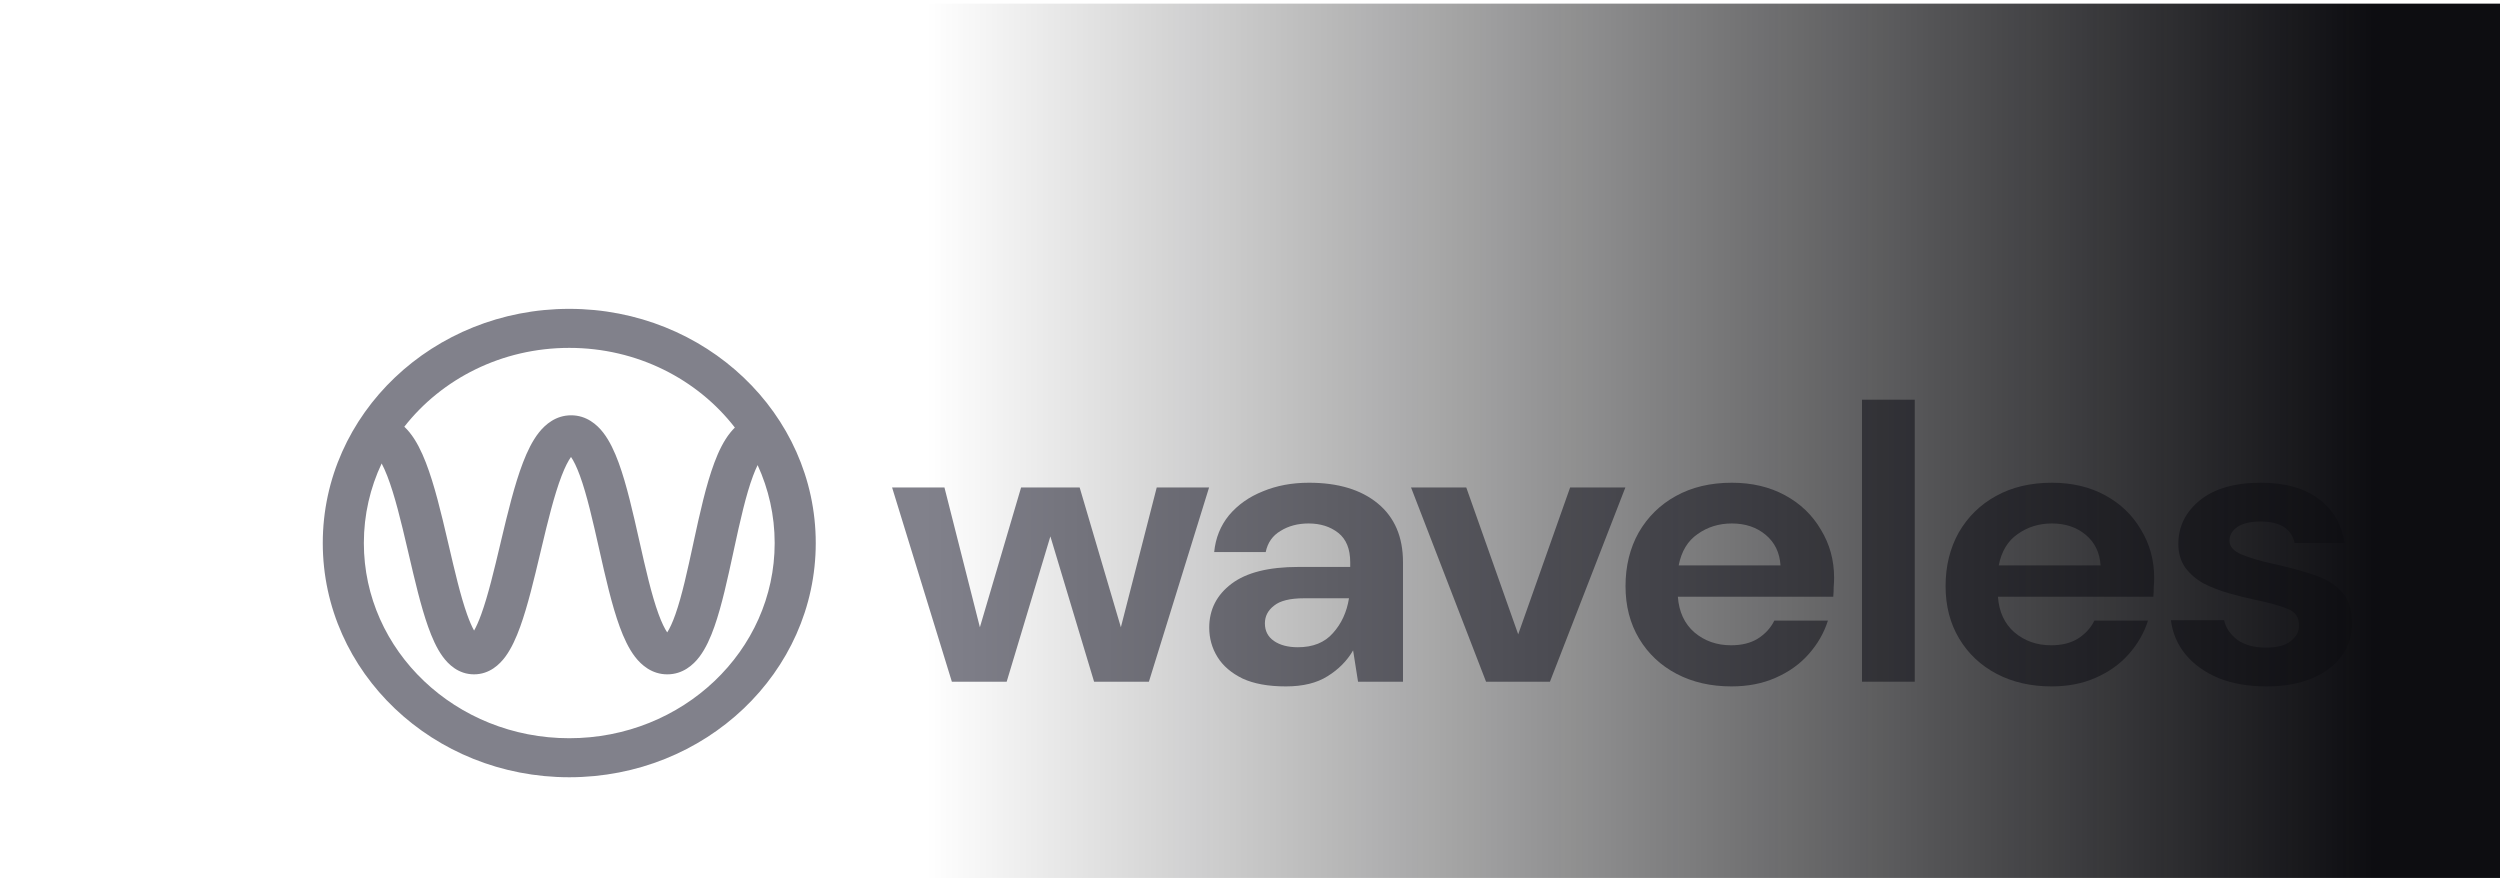
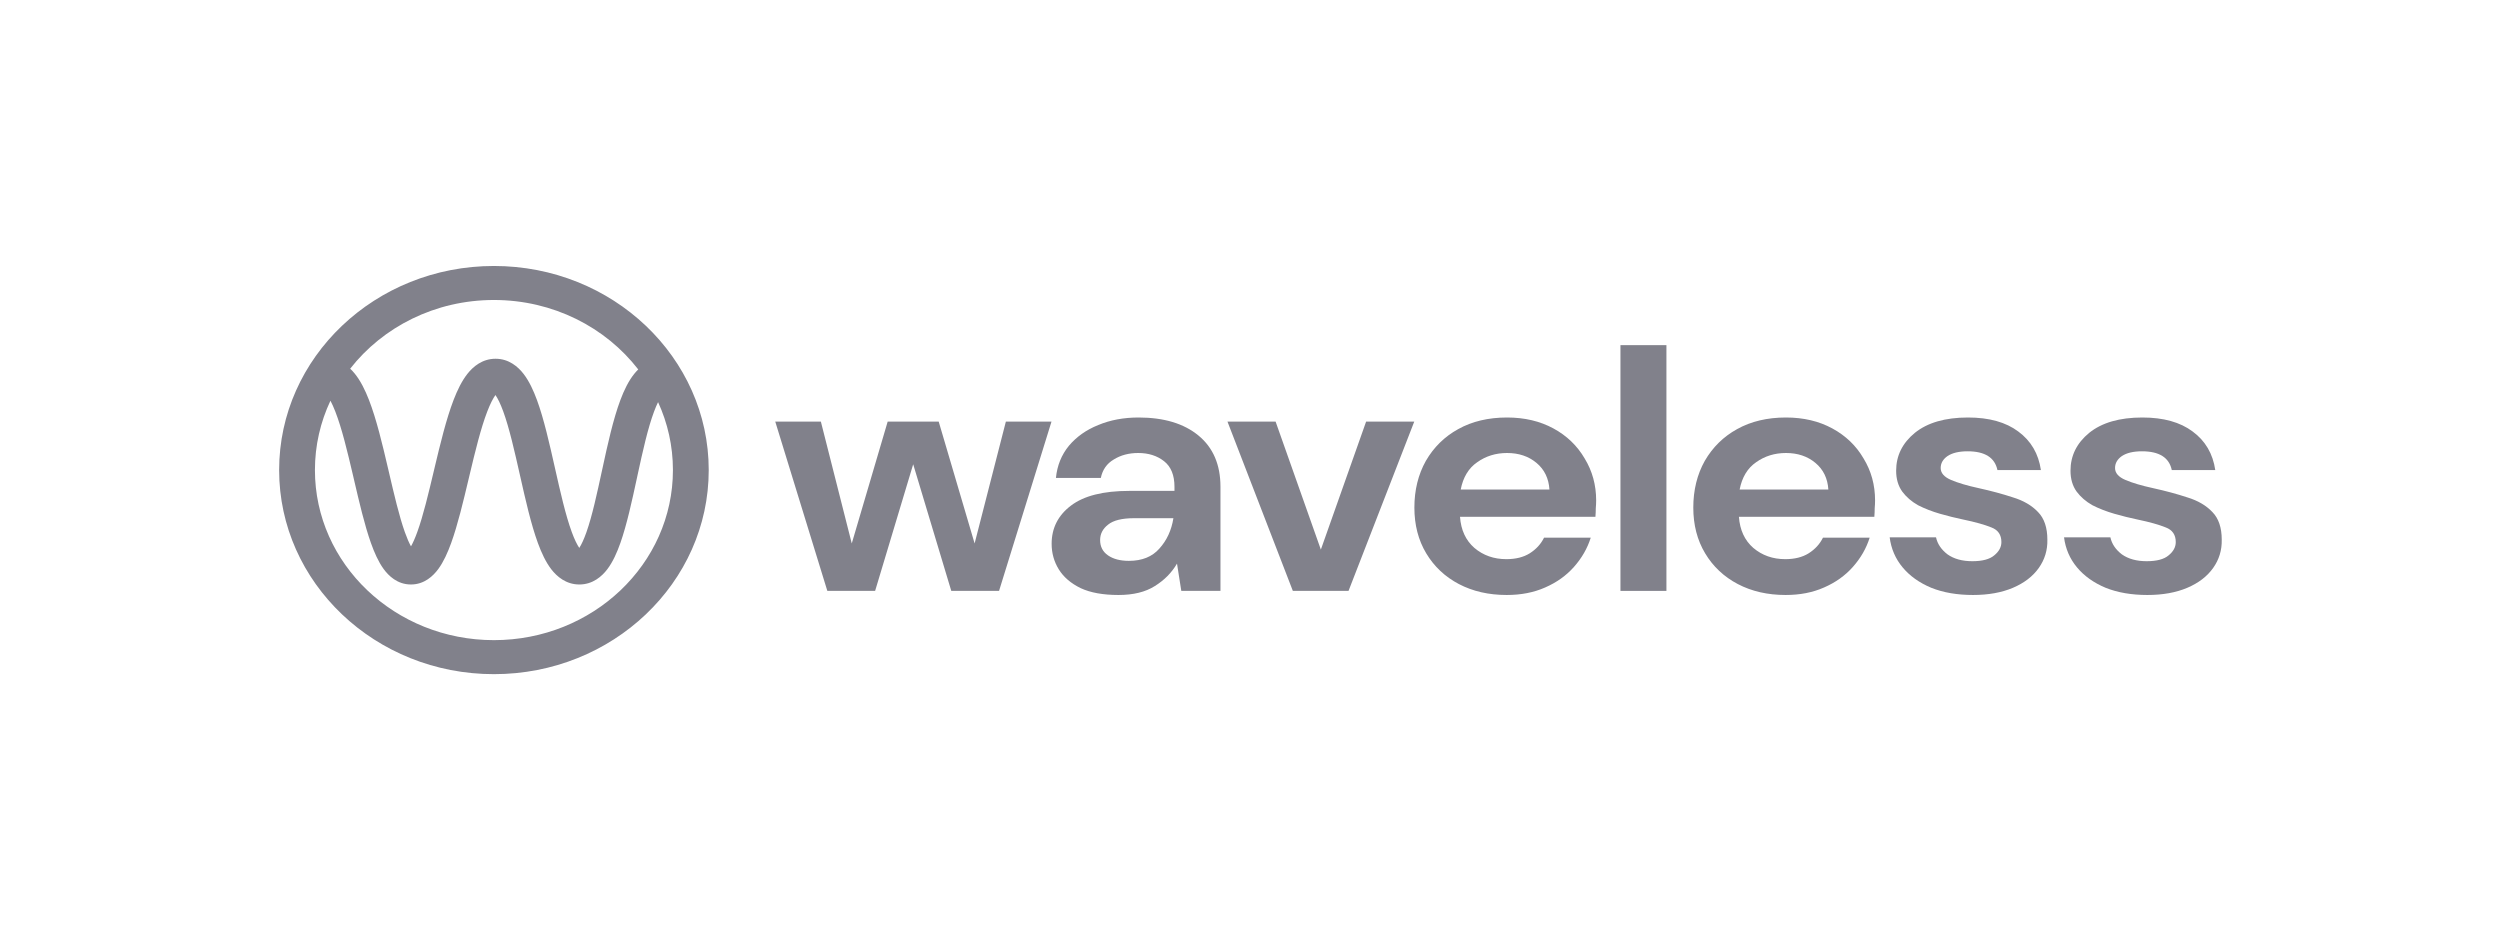
- <svg xmlns="http://www.w3.org/2000/svg" width="183" height="65" viewBox="0 0 183 65" fill="none">
-   <path fill-rule="evenodd" clip-rule="evenodd" d="M29.595 31.236C32.336 27.734 36.724 25.465 41.67 25.465C46.645 25.465 51.055 27.761 53.792 31.298C53.676 31.412 53.57 31.53 53.474 31.648C52.972 32.264 52.595 33.059 52.293 33.866C51.684 35.489 51.22 37.608 50.79 39.593L50.752 39.772C50.323 41.753 49.925 43.596 49.443 44.964C49.226 45.578 49.021 46.013 48.839 46.291C48.649 46.011 48.433 45.571 48.205 44.947C47.69 43.54 47.256 41.626 46.797 39.583L46.782 39.516V39.516C46.34 37.553 45.872 35.47 45.288 33.876C44.994 33.075 44.634 32.288 44.163 31.677C43.701 31.077 42.932 30.4 41.806 30.4C40.688 30.4 39.916 31.07 39.447 31.663C38.967 32.27 38.592 33.053 38.284 33.855C37.663 35.468 37.156 37.579 36.683 39.566L36.635 39.772C36.167 41.741 35.73 43.582 35.233 44.952C35.044 45.476 34.865 45.874 34.703 46.158C34.545 45.875 34.37 45.48 34.186 44.961C33.71 43.619 33.293 41.83 32.845 39.908L32.766 39.572C32.302 37.583 31.799 35.468 31.169 33.85C30.856 33.046 30.473 32.258 29.978 31.648C29.866 31.51 29.738 31.37 29.595 31.236ZM27.937 33.925C28.067 34.17 28.205 34.474 28.348 34.84C28.893 36.242 29.355 38.153 29.83 40.191L29.923 40.587C30.356 42.446 30.806 44.38 31.337 45.874C31.619 46.668 31.959 47.447 32.398 48.051C32.812 48.623 33.556 49.362 34.699 49.362C35.838 49.362 36.584 48.627 37.001 48.058C37.443 47.454 37.789 46.677 38.077 45.882C38.629 44.358 39.098 42.379 39.548 40.485V40.485L39.617 40.196C40.101 38.157 40.568 36.242 41.109 34.836C41.359 34.184 41.594 33.73 41.798 33.449C41.992 33.728 42.213 34.175 42.448 34.815C42.963 36.222 43.396 38.136 43.856 40.18L43.871 40.247C44.312 42.21 44.781 44.292 45.365 45.887C45.658 46.688 46.019 47.474 46.489 48.085C46.952 48.685 47.721 49.362 48.846 49.362C49.977 49.362 50.743 48.679 51.2 48.074C51.664 47.46 52.013 46.671 52.294 45.871C52.836 44.334 53.266 42.341 53.677 40.444V40.444L53.736 40.169C54.178 38.128 54.602 36.221 55.126 34.825C55.239 34.521 55.351 34.262 55.458 34.044C56.26 35.792 56.706 37.722 56.706 39.751C56.706 47.641 49.974 54.038 41.67 54.038C33.366 54.038 26.634 47.641 26.634 39.751C26.634 37.676 27.099 35.704 27.937 33.925ZM41.67 22.608C31.705 22.608 23.627 30.283 23.627 39.751C23.627 49.219 31.705 56.895 41.67 56.895C51.635 56.895 59.713 49.219 59.713 39.751C59.713 30.283 51.635 22.608 41.67 22.608ZM42.014 33.21C42.014 33.21 42.01 33.213 42.003 33.217C42.01 33.211 42.014 33.209 42.014 33.21ZM41.598 33.212C41.591 33.208 41.587 33.205 41.587 33.205C41.587 33.204 41.591 33.206 41.598 33.212ZM48.617 46.562C48.617 46.562 48.62 46.559 48.627 46.555C48.62 46.56 48.617 46.563 48.617 46.562ZM49.054 46.551C49.062 46.555 49.065 46.557 49.065 46.558C49.065 46.558 49.062 46.556 49.054 46.551ZM34.39 46.588C34.39 46.587 34.395 46.583 34.403 46.578C34.395 46.585 34.39 46.588 34.39 46.588ZM34.999 46.58C35.008 46.586 35.012 46.59 35.012 46.59C35.012 46.591 35.008 46.588 34.999 46.58Z" fill="#81818B" />
-   <path d="M69.676 49.901L65.3 35.68H69.133L71.728 45.915L74.745 35.68H79.03L82.048 45.915L84.673 35.68H88.505L84.1 49.901H80.087L76.888 39.264L73.689 49.901H69.676Z" fill="#81818B" />
-   <path d="M94.129 50.245C92.841 50.245 91.785 50.053 90.96 49.671C90.136 49.27 89.522 48.744 89.12 48.094C88.718 47.444 88.516 46.728 88.516 45.944C88.516 44.625 89.059 43.555 90.145 42.733C91.232 41.911 92.862 41.5 95.034 41.5H98.836V41.156C98.836 40.181 98.544 39.465 97.961 39.006C97.378 38.547 96.653 38.318 95.789 38.318C95.004 38.318 94.32 38.499 93.737 38.862C93.153 39.207 92.791 39.723 92.65 40.411H88.878C88.979 39.379 89.341 38.48 89.964 37.716C90.609 36.951 91.433 36.368 92.439 35.967C93.445 35.546 94.571 35.336 95.819 35.336C97.951 35.336 99.631 35.843 100.858 36.856C102.085 37.869 102.699 39.302 102.699 41.156V49.901H99.409L99.047 47.607C98.605 48.372 97.981 49.002 97.177 49.499C96.392 49.996 95.376 50.245 94.129 50.245ZM95.004 47.378C96.111 47.378 96.965 47.033 97.569 46.346C98.192 45.657 98.585 44.807 98.746 43.794H95.456C94.43 43.794 93.697 43.975 93.254 44.339C92.811 44.682 92.59 45.113 92.59 45.629C92.59 46.183 92.811 46.613 93.254 46.919C93.697 47.224 94.279 47.378 95.004 47.378Z" fill="#81818B" />
-   <path d="M108.779 49.901L103.287 35.68H107.33L111.132 46.432L114.934 35.68H118.978L113.456 49.901H108.779Z" fill="#81818B" />
-   <path d="M126.742 50.245C125.234 50.245 123.896 49.939 122.729 49.327C121.563 48.715 120.648 47.855 119.983 46.747C119.319 45.639 118.988 44.358 118.988 42.905C118.988 41.433 119.31 40.124 119.953 38.977C120.617 37.83 121.522 36.942 122.669 36.311C123.835 35.661 125.203 35.336 126.773 35.336C128.241 35.336 129.539 35.642 130.666 36.254C131.792 36.865 132.667 37.706 133.291 38.776C133.934 39.828 134.257 41.003 134.257 42.303C134.257 42.513 134.246 42.733 134.226 42.962C134.226 43.192 134.216 43.431 134.196 43.679H122.82C122.9 44.788 123.303 45.657 124.027 46.288C124.771 46.919 125.667 47.234 126.713 47.234C127.497 47.234 128.151 47.072 128.674 46.747C129.217 46.403 129.619 45.963 129.881 45.428H133.803C133.522 46.326 133.049 47.148 132.385 47.894C131.741 48.62 130.937 49.193 129.971 49.614C129.026 50.034 127.949 50.245 126.742 50.245ZM126.773 38.318C125.828 38.318 124.992 38.576 124.268 39.092C123.544 39.589 123.081 40.353 122.88 41.386H130.333C130.273 40.449 129.911 39.703 129.247 39.149C128.583 38.595 127.759 38.318 126.773 38.318Z" fill="#81818B" />
-   <path d="M136.298 49.901V29.258H140.16V49.901H136.298Z" fill="#81818B" />
-   <path d="M150.171 50.245C148.663 50.245 147.325 49.939 146.158 49.327C144.992 48.715 144.077 47.855 143.413 46.747C142.748 45.639 142.417 44.358 142.417 42.905C142.417 41.433 142.739 40.124 143.382 38.977C144.046 37.83 144.951 36.942 146.098 36.311C147.265 35.661 148.633 35.336 150.202 35.336C151.67 35.336 152.968 35.642 154.095 36.254C155.221 36.865 156.097 37.706 156.72 38.776C157.363 39.828 157.686 41.003 157.686 42.303C157.686 42.513 157.675 42.733 157.655 42.962C157.655 43.192 157.645 43.431 157.625 43.679H146.249C146.329 44.788 146.732 45.657 147.456 46.288C148.2 46.919 149.096 47.234 150.142 47.234C150.926 47.234 151.58 47.072 152.103 46.747C152.646 46.403 153.048 45.963 153.31 45.428H157.233C156.951 46.326 156.478 47.148 155.815 47.894C155.17 48.62 154.366 49.193 153.4 49.614C152.455 50.034 151.379 50.245 150.171 50.245ZM150.202 38.318C149.257 38.318 148.422 38.576 147.697 39.092C146.973 39.589 146.511 40.353 146.309 41.386H153.762C153.702 40.449 153.34 39.703 152.676 39.149C152.012 38.595 151.188 38.318 150.202 38.318Z" fill="#81818B" />
-   <path d="M165.913 50.245C164.585 50.245 163.418 50.044 162.413 49.643C161.406 49.222 160.602 48.649 159.998 47.922C159.395 47.196 159.033 46.355 158.912 45.4H162.804C162.925 45.953 163.248 46.432 163.77 46.833C164.313 47.215 165.007 47.406 165.852 47.406C166.697 47.406 167.311 47.244 167.693 46.919C168.095 46.594 168.296 46.221 168.296 45.801C168.296 45.189 168.015 44.778 167.452 44.568C166.888 44.339 166.104 44.119 165.098 43.908C164.455 43.775 163.801 43.612 163.137 43.421C162.473 43.23 161.859 42.991 161.296 42.704C160.753 42.398 160.31 42.016 159.968 41.557C159.626 41.08 159.455 40.497 159.455 39.809C159.455 38.547 159.978 37.486 161.025 36.626C162.09 35.766 163.579 35.336 165.49 35.336C167.261 35.336 168.669 35.728 169.715 36.511C170.781 37.295 171.414 38.375 171.616 39.751H167.965C167.743 38.7 166.908 38.174 165.46 38.174C164.736 38.174 164.173 38.308 163.77 38.576C163.388 38.843 163.197 39.178 163.197 39.579C163.197 40 163.489 40.334 164.072 40.583C164.656 40.831 165.43 41.061 166.395 41.271C167.441 41.5 168.397 41.758 169.262 42.045C170.147 42.312 170.851 42.724 171.375 43.278C171.897 43.813 172.159 44.587 172.159 45.6C172.179 46.48 171.937 47.272 171.435 47.98C170.932 48.687 170.208 49.241 169.262 49.643C168.317 50.044 167.2 50.245 165.913 50.245Z" fill="#81818B" />
-   <path d="M180.559 50.245C179.232 50.245 178.065 50.044 177.059 49.643C176.053 49.222 175.249 48.649 174.645 47.922C174.042 47.196 173.679 46.355 173.559 45.4H177.451C177.572 45.953 177.894 46.432 178.417 46.833C178.96 47.215 179.654 47.406 180.499 47.406C181.344 47.406 181.958 47.244 182.34 46.919C182.742 46.594 182.943 46.221 182.943 45.801C182.943 45.189 182.662 44.778 182.098 44.568C181.535 44.339 180.751 44.119 179.745 43.908C179.101 43.775 178.447 43.612 177.783 43.421C177.12 43.23 176.506 42.991 175.943 42.704C175.4 42.398 174.957 42.016 174.615 41.557C174.273 41.08 174.102 40.497 174.102 39.809C174.102 38.547 174.625 37.486 175.671 36.626C176.737 35.766 178.226 35.336 180.137 35.336C181.907 35.336 183.315 35.728 184.361 36.511C185.427 37.295 186.061 38.375 186.263 39.751H182.611C182.39 38.7 181.555 38.174 180.107 38.174C179.382 38.174 178.819 38.308 178.417 38.576C178.035 38.843 177.844 39.178 177.844 39.579C177.844 40 178.135 40.334 178.719 40.583C179.302 40.831 180.076 41.061 181.042 41.271C182.088 41.5 183.044 41.758 183.909 42.045C184.794 42.312 185.498 42.724 186.021 43.278C186.544 43.813 186.806 44.587 186.806 45.6C186.826 46.48 186.584 47.272 186.081 47.98C185.578 48.687 184.854 49.241 183.909 49.643C182.963 50.044 181.847 50.245 180.559 50.245Z" fill="#81818B" />
-   <rect x="67.812" y="0.266" width="115.188" height="64" fill="url(#paint0_linear_38_208)" />
-   <defs>
-     <linearGradient id="paint0_linear_38_208" x1="183" y1="32.266" x2="67.812" y2="32.266" gradientUnits="userSpaceOnUse">
-       <stop offset="0.08" stop-color="#0D0D11" />
-       <stop offset="1" stop-opacity="0" />
-     </linearGradient>
-   </defs>
+ <svg xmlns="http://www.w3.org/2000/svg" width="210" height="79" viewBox="0 0 210 79" fill="none">
+   <g id="62fbcc4358c3427af911102e_Waveless%20Logo.svg">
+     <path id="Vector" fill-rule="evenodd" clip-rule="evenodd" d="M29.415 30.97C32.156 27.468 36.544 25.199 41.49 25.199C46.465 25.199 50.875 27.495 53.612 31.032C53.496 31.146 53.39 31.264 53.294 31.382C52.792 31.999 52.415 32.793 52.113 33.6C51.504 35.223 51.04 37.343 50.611 39.328L50.572 39.506C50.143 41.488 49.745 43.33 49.263 44.698C49.046 45.313 48.841 45.747 48.659 46.025C48.469 45.745 48.253 45.305 48.025 44.682C47.51 43.275 47.076 41.361 46.617 39.317L46.602 39.25V39.25C46.16 37.287 45.692 35.204 45.108 33.61C44.814 32.809 44.454 32.022 43.983 31.411C43.521 30.811 42.752 30.135 41.627 30.135C40.508 30.135 39.736 30.804 39.267 31.397C38.787 32.004 38.413 32.788 38.104 33.589C37.483 35.203 36.976 37.313 36.503 39.301L36.455 39.506C35.987 41.475 35.55 43.316 35.053 44.687C34.864 45.21 34.685 45.608 34.523 45.893C34.365 45.609 34.191 45.214 34.006 44.695C33.53 43.354 33.113 41.564 32.665 39.643L32.586 39.306C32.122 37.317 31.619 35.203 30.989 33.584C30.676 32.78 30.293 31.993 29.798 31.383C29.686 31.245 29.559 31.104 29.415 30.97ZM27.757 33.66C27.887 33.904 28.025 34.208 28.168 34.575C28.713 35.976 29.175 37.888 29.651 39.925L29.743 40.322C30.176 42.181 30.626 44.114 31.157 45.608C31.439 46.403 31.78 47.181 32.218 47.786C32.632 48.358 33.376 49.097 34.519 49.097C35.658 49.097 36.404 48.361 36.821 47.792C37.263 47.188 37.609 46.411 37.897 45.616C38.449 44.093 38.918 42.114 39.368 40.22V40.22L39.437 39.93C39.921 37.892 40.388 35.976 40.929 34.57C41.179 33.919 41.414 33.465 41.618 33.183C41.812 33.462 42.033 33.909 42.268 34.549C42.783 35.956 43.216 37.87 43.676 39.914L43.691 39.981C44.133 41.944 44.601 44.027 45.185 45.621C45.478 46.422 45.839 47.209 46.309 47.82C46.772 48.42 47.541 49.097 48.666 49.097C49.797 49.097 50.563 48.413 51.02 47.808C51.484 47.194 51.833 46.405 52.114 45.605C52.656 44.069 53.086 42.075 53.497 40.179V40.179L53.556 39.903C53.998 37.862 54.422 35.956 54.946 34.559C55.059 34.255 55.171 33.996 55.278 33.778C56.081 35.526 56.526 37.457 56.526 39.486C56.526 47.376 49.794 53.772 41.49 53.772C33.186 53.772 26.454 47.376 26.454 39.486C26.454 37.41 26.919 35.439 27.757 33.66ZM41.49 22.342C31.525 22.342 23.447 30.017 23.447 39.486C23.447 48.954 31.525 56.629 41.49 56.629C51.455 56.629 59.533 48.954 59.533 39.486C59.533 30.017 51.455 22.342 41.49 22.342ZM41.834 32.944C41.834 32.944 41.83 32.947 41.823 32.951C41.83 32.946 41.834 32.944 41.834 32.944ZM41.418 32.946C41.411 32.942 41.407 32.939 41.407 32.939C41.407 32.938 41.411 32.941 41.418 32.946ZM48.437 46.297C48.437 46.297 48.441 46.294 48.447 46.289C48.441 46.295 48.437 46.297 48.437 46.297ZM48.875 46.285C48.882 46.289 48.885 46.292 48.885 46.292C48.885 46.293 48.882 46.29 48.875 46.285ZM34.211 46.322C34.21 46.322 34.215 46.318 34.223 46.312C34.215 46.32 34.211 46.323 34.211 46.322ZM34.819 46.315C34.828 46.321 34.832 46.325 34.832 46.325C34.832 46.325 34.828 46.323 34.819 46.315Z" fill="#81818B" />
+     <path id="Vector_2" d="M69.496 49.635L65.121 35.414H68.953L71.548 45.65L74.565 35.414H78.85L81.868 45.65L84.493 35.414H88.326L83.92 49.635H79.907L76.708 38.998L73.51 49.635H69.496Z" fill="#81818B" />
+     <path id="Vector_3" d="M93.949 49.979C92.661 49.979 91.605 49.788 90.78 49.406C89.956 49.004 89.342 48.479 88.94 47.829C88.538 47.179 88.337 46.462 88.337 45.678C88.337 44.36 88.879 43.289 89.966 42.467C91.052 41.645 92.682 41.235 94.854 41.235H98.656V40.891C98.656 39.916 98.365 39.199 97.781 38.74C97.198 38.282 96.474 38.052 95.609 38.052C94.824 38.052 94.14 38.234 93.557 38.597C92.973 38.941 92.611 39.457 92.47 40.145H88.698C88.799 39.113 89.161 38.215 89.784 37.45C90.429 36.685 91.253 36.102 92.259 35.701C93.265 35.281 94.391 35.07 95.639 35.07C97.771 35.07 99.451 35.577 100.678 36.59C101.905 37.603 102.519 39.037 102.519 40.891V49.635H99.229L98.868 47.342C98.425 48.106 97.801 48.737 96.997 49.234C96.212 49.731 95.196 49.979 93.949 49.979ZM94.824 47.112C95.931 47.112 96.785 46.768 97.388 46.08C98.012 45.392 98.405 44.541 98.566 43.528H95.276C94.251 43.528 93.517 43.71 93.074 44.073C92.632 44.417 92.41 44.847 92.41 45.363C92.41 45.917 92.632 46.347 93.074 46.653C93.517 46.959 94.099 47.112 94.824 47.112Z" fill="#81818B" />
+     <path id="Vector_4" d="M108.599 49.635L103.107 35.414H107.15L110.952 46.166L114.754 35.414H118.798L113.276 49.635H108.599Z" fill="#81818B" />
+     <path id="Vector_5" d="M126.562 49.979C125.054 49.979 123.716 49.673 122.549 49.062C121.383 48.45 120.468 47.59 119.803 46.481C119.139 45.373 118.808 44.092 118.808 42.639C118.808 41.168 119.13 39.858 119.773 38.712C120.437 37.565 121.342 36.676 122.489 36.045C123.655 35.395 125.024 35.07 126.593 35.07C128.061 35.07 129.359 35.376 130.486 35.988C131.612 36.599 132.487 37.441 133.111 38.511C133.754 39.562 134.077 40.738 134.077 42.037C134.077 42.248 134.066 42.467 134.046 42.697C134.046 42.926 134.036 43.165 134.016 43.413H122.64C122.72 44.522 123.123 45.392 123.847 46.023C124.591 46.653 125.487 46.969 126.533 46.969C127.317 46.969 127.971 46.806 128.494 46.481C129.037 46.137 129.439 45.698 129.701 45.162H133.624C133.342 46.061 132.869 46.883 132.206 47.628C131.561 48.354 130.757 48.928 129.791 49.348C128.846 49.769 127.769 49.979 126.562 49.979ZM126.593 38.052C125.648 38.052 124.812 38.31 124.088 38.826C123.364 39.323 122.901 40.088 122.7 41.12H130.153C130.093 40.183 129.731 39.438 129.067 38.884C128.403 38.329 127.579 38.052 126.593 38.052Z" fill="#81818B" />
+     <path id="Vector_6" d="M136.118 49.635V28.992H139.98V49.635H136.118Z" fill="#81818B" />
+     <path id="Vector_7" d="M149.991 49.979C148.483 49.979 147.145 49.673 145.978 49.062C144.812 48.45 143.897 47.59 143.233 46.481C142.568 45.373 142.237 44.092 142.237 42.639C142.237 41.168 142.559 39.858 143.202 38.712C143.866 37.565 144.771 36.676 145.918 36.045C147.085 35.395 148.453 35.07 150.022 35.07C151.49 35.07 152.788 35.376 153.915 35.988C155.041 36.599 155.917 37.441 156.54 38.511C157.183 39.562 157.506 40.738 157.506 42.037C157.506 42.248 157.495 42.467 157.475 42.697C157.475 42.926 157.465 43.165 157.445 43.413H146.069C146.149 44.522 146.552 45.392 147.276 46.023C148.02 46.653 148.916 46.969 149.962 46.969C150.746 46.969 151.4 46.806 151.923 46.481C152.466 46.137 152.868 45.698 153.13 45.162H157.053C156.771 46.061 156.298 46.883 155.635 47.628C154.99 48.354 154.186 48.928 153.22 49.348C152.275 49.769 151.199 49.979 149.991 49.979ZM150.022 38.052C149.077 38.052 148.242 38.31 147.517 38.826C146.793 39.323 146.331 40.088 146.129 41.12H153.582C153.522 40.183 153.16 39.438 152.496 38.884C151.832 38.329 151.008 38.052 150.022 38.052Z" fill="#81818B" />
+     <path id="Vector_8" d="M165.733 49.979C164.405 49.979 163.238 49.778 162.233 49.377C161.226 48.956 160.422 48.383 159.818 47.657C159.215 46.931 158.853 46.09 158.732 45.134H162.625C162.745 45.688 163.068 46.166 163.591 46.567C164.133 46.95 164.827 47.141 165.672 47.141C166.517 47.141 167.131 46.978 167.513 46.653C167.915 46.328 168.117 45.956 168.117 45.535C168.117 44.923 167.835 44.512 167.272 44.302C166.709 44.073 165.924 43.853 164.918 43.643C164.275 43.509 163.621 43.347 162.957 43.156C162.293 42.964 161.68 42.725 161.116 42.439C160.573 42.133 160.13 41.751 159.788 41.292C159.446 40.814 159.276 40.231 159.276 39.543C159.276 38.282 159.798 37.221 160.845 36.361C161.911 35.501 163.399 35.07 165.31 35.07C167.081 35.07 168.489 35.462 169.535 36.246C170.601 37.03 171.235 38.109 171.436 39.486H167.785C167.563 38.434 166.728 37.909 165.281 37.909C164.556 37.909 163.993 38.043 163.591 38.31C163.208 38.578 163.017 38.912 163.017 39.314C163.017 39.734 163.309 40.069 163.892 40.317C164.476 40.566 165.25 40.795 166.216 41.005C167.261 41.235 168.217 41.493 169.082 41.779C169.967 42.047 170.671 42.458 171.195 43.012C171.718 43.547 171.979 44.321 171.979 45.334C171.999 46.214 171.757 47.007 171.255 47.714C170.752 48.421 170.028 48.975 169.082 49.377C168.137 49.778 167.02 49.979 165.733 49.979Z" fill="#81818B" />
+     <path id="Vector_9" d="M180.379 49.979C179.052 49.979 177.885 49.778 176.879 49.377C175.873 48.956 175.069 48.383 174.465 47.657C173.862 46.931 173.499 46.09 173.379 45.134H177.272C177.392 45.688 177.714 46.166 178.237 46.567C178.78 46.95 179.474 47.141 180.319 47.141C181.164 47.141 181.778 46.978 182.16 46.653C182.562 46.328 182.764 45.956 182.764 45.535C182.764 44.923 182.482 44.512 181.918 44.302C181.355 44.073 180.571 43.853 179.565 43.643C178.921 43.509 178.267 43.347 177.603 43.156C176.94 42.964 176.326 42.725 175.763 42.439C175.22 42.133 174.777 41.751 174.435 41.292C174.093 40.814 173.922 40.231 173.922 39.543C173.922 38.282 174.445 37.221 175.491 36.361C176.558 35.501 178.046 35.07 179.957 35.07C181.727 35.07 183.135 35.462 184.182 36.246C185.247 37.03 185.881 38.109 186.083 39.486H182.431C182.21 38.434 181.375 37.909 179.927 37.909C179.202 37.909 178.639 38.043 178.237 38.31C177.855 38.578 177.664 38.912 177.664 39.314C177.664 39.734 177.955 40.069 178.539 40.317C179.122 40.566 179.896 40.795 180.862 41.005C181.908 41.235 182.864 41.493 183.729 41.779C184.614 42.047 185.318 42.458 185.841 43.012C186.364 43.547 186.626 44.321 186.626 45.334C186.646 46.214 186.404 47.007 185.901 47.714C185.398 48.421 184.675 48.975 183.729 49.377C182.783 49.778 181.667 49.979 180.379 49.979Z" fill="#81818B" />
+   </g>
</svg>
